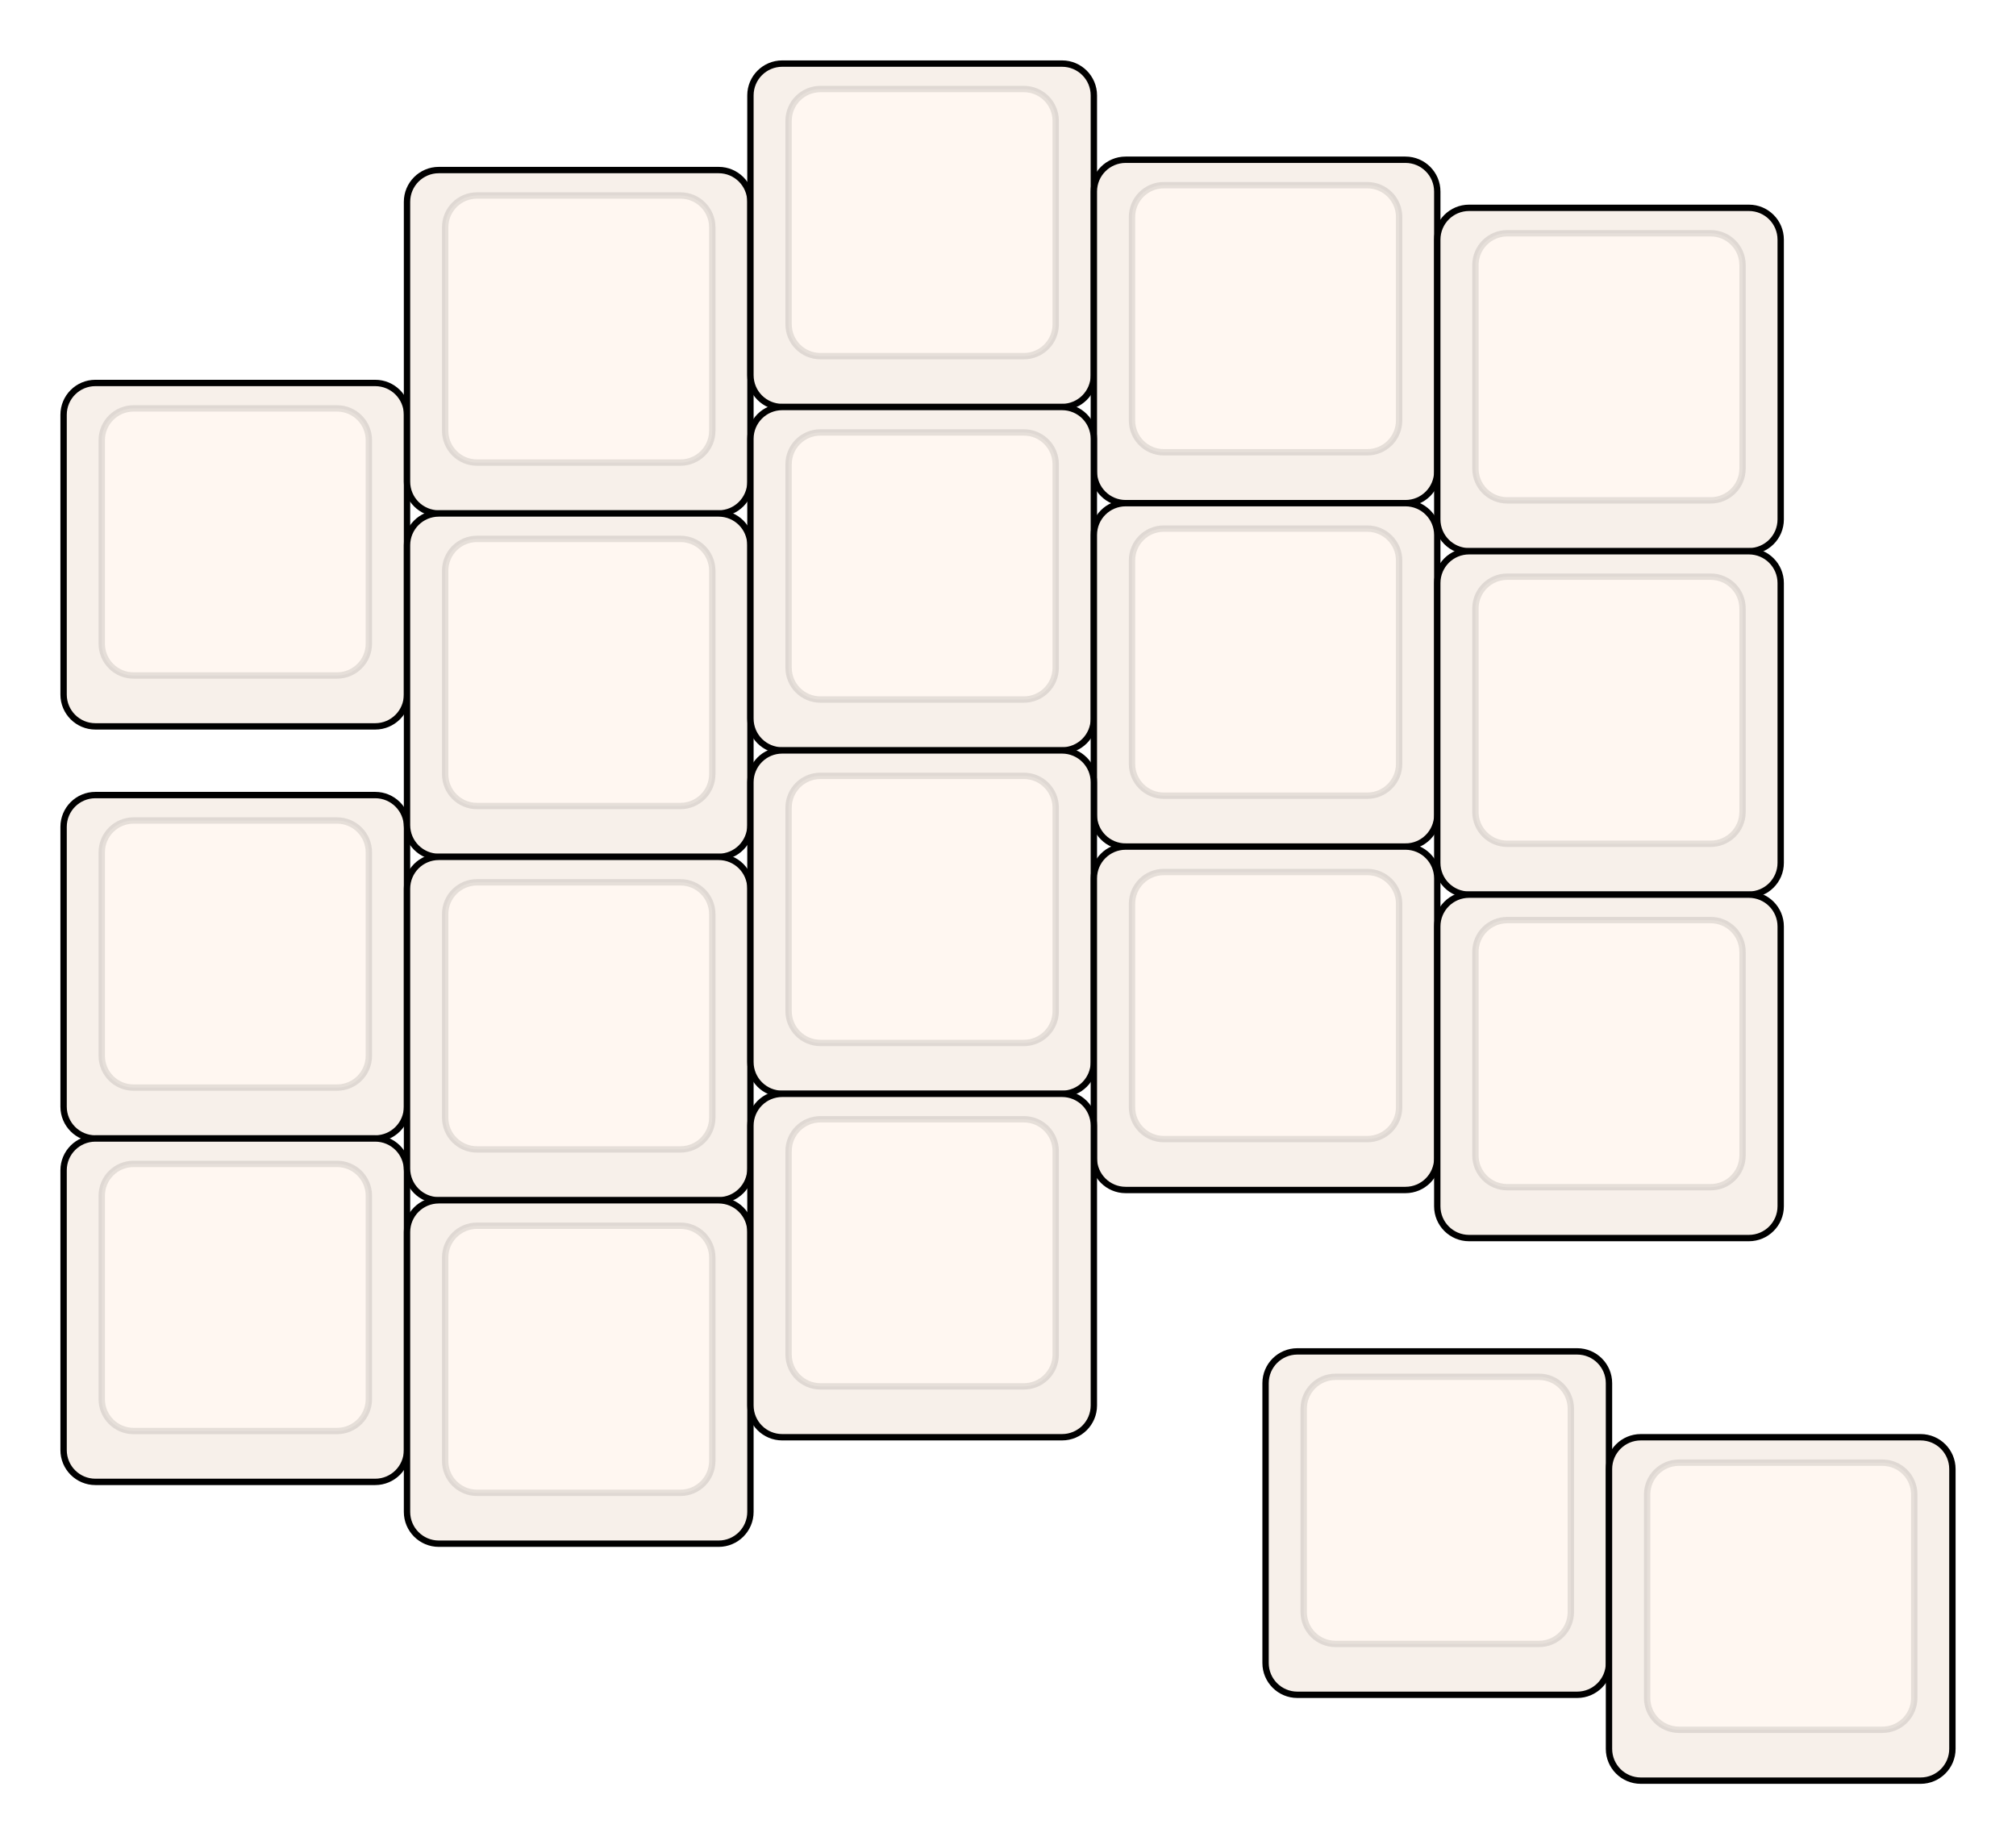
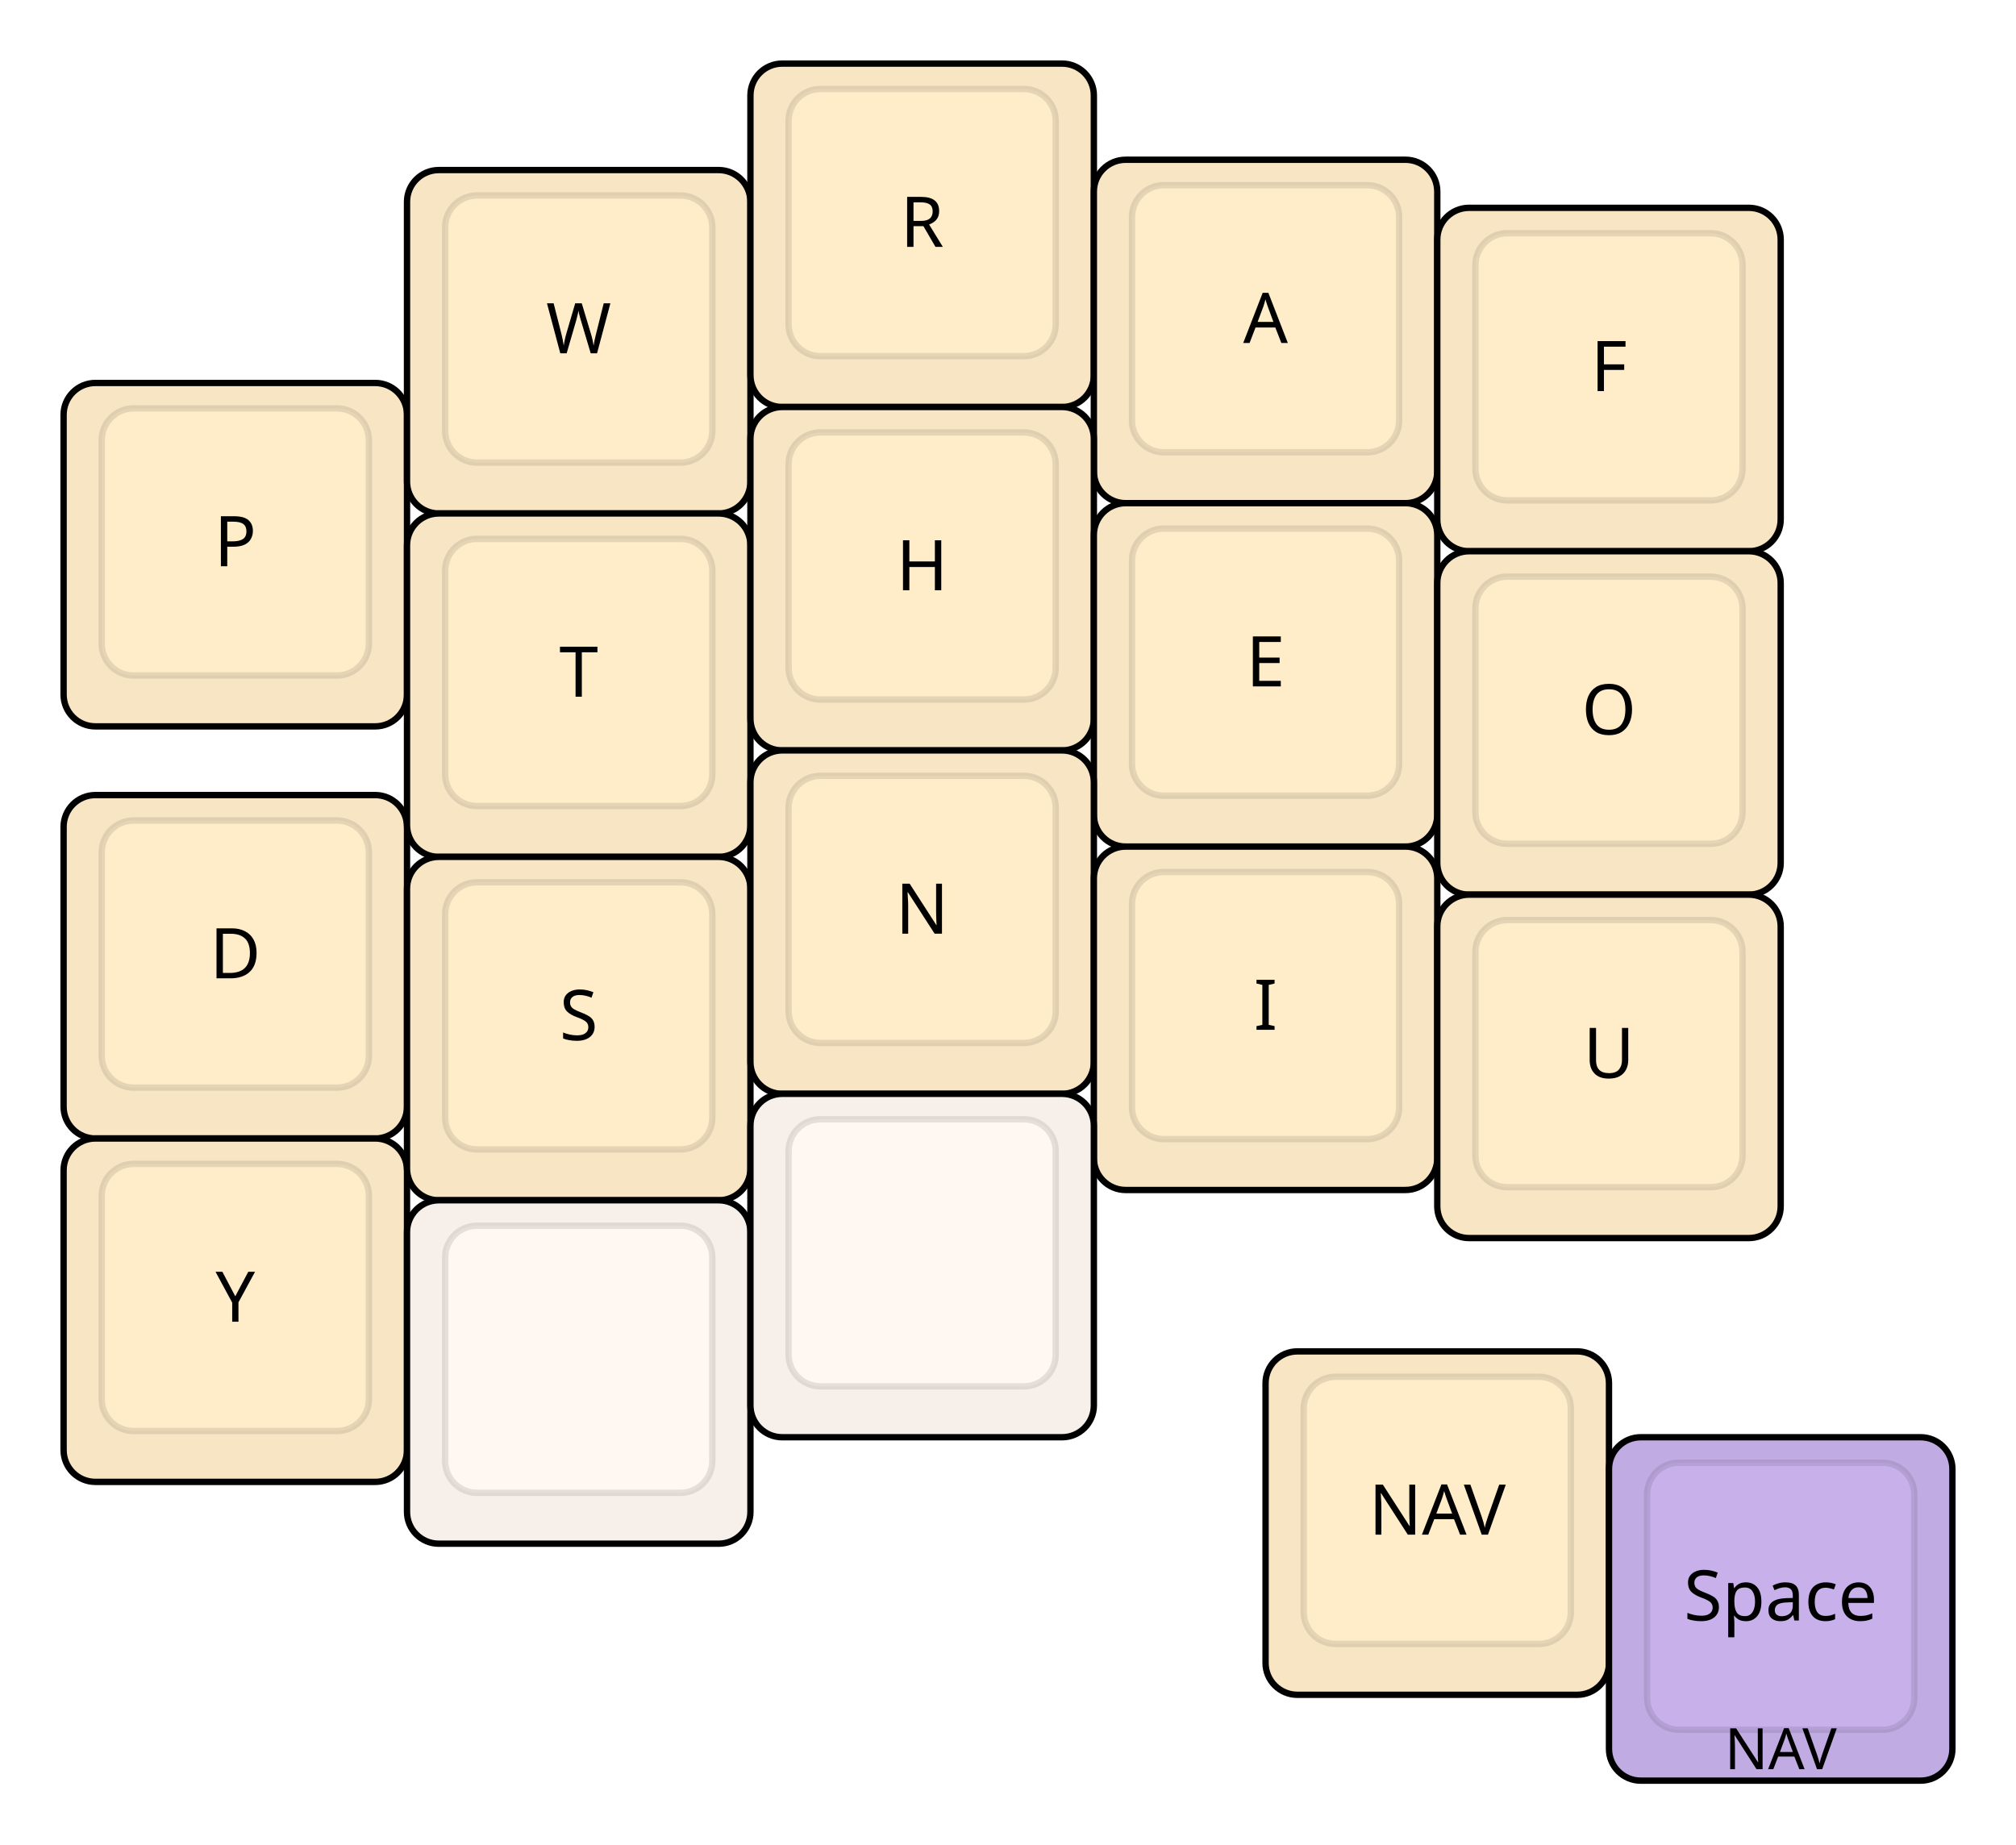
<svg xmlns="http://www.w3.org/2000/svg" width="317px" class="keymap leftie" height="290x" viewBox="0 0 317 290">
  <style type="text/css">
    .keycap .border { stroke: black; stroke-width: 1; }
    .keycap .inner.border { stroke: rgba(0,0,0,.1); }
    .keycap { font-family: sans-serif; font-size: 11px }
    .keycap .sub { font-size: 9px }
    .combos .keycap { font-size: 8px }
  </style>
-   <g class="keycap blank">
-     <rect x="10" y="60.22" width="54" height="54" rx="5" fill="#f7f0ea" class="outer border" />
-     <rect x="16" y="64.22" width="42" height="42" rx="5" fill="#fff7f1" class="inner border" />
+   <g class="keycap default">
+     <rect x="10" y="60.22" width="54" height="54" rx="5" fill="#f7e5c3" class="outer border" />
+     <rect x="16" y="64.22" width="42" height="42" rx="5" fill="#ffecc9" class="inner border" />
+     <text x="37" y="85.22" text-anchor="middle" dominant-baseline="middle" class="main">
+       <tspan x="37" dy="0">P</tspan>
+     </text>
  </g>
-   <g class="keycap blank">
-     <rect x="64" y="26.74" width="54" height="54" rx="5" fill="#f7f0ea" class="outer border" />
-     <rect x="70" y="30.74" width="42" height="42" rx="5" fill="#fff7f1" class="inner border" />
+   <g class="keycap default">
+     <rect x="64" y="26.74" width="54" height="54" rx="5" fill="#f7e5c3" class="outer border" />
+     <rect x="70" y="30.74" width="42" height="42" rx="5" fill="#ffecc9" class="inner border" />
+     <text x="91" y="51.74" text-anchor="middle" dominant-baseline="middle" class="main">
+       <tspan x="91" dy="0">W</tspan>
+     </text>
  </g>
-   <g class="keycap blank">
-     <rect x="118" y="10" width="54" height="54" rx="5" fill="#f7f0ea" class="outer border" />
-     <rect x="124" y="14" width="42" height="42" rx="5" fill="#fff7f1" class="inner border" />
+   <g class="keycap default">
+     <rect x="118" y="10" width="54" height="54" rx="5" fill="#f7e5c3" class="outer border" />
+     <rect x="124" y="14" width="42" height="42" rx="5" fill="#ffecc9" class="inner border" />
+     <text x="145" y="35" text-anchor="middle" dominant-baseline="middle" class="main">
+       <tspan x="145" dy="0">R</tspan>
+     </text>
  </g>
-   <g class="keycap blank">
-     <rect x="172" y="25.12" width="54" height="54" rx="5" fill="#f7f0ea" class="outer border" />
-     <rect x="178" y="29.12" width="42" height="42" rx="5" fill="#fff7f1" class="inner border" />
+   <g class="keycap default">
+     <rect x="172" y="25.12" width="54" height="54" rx="5" fill="#f7e5c3" class="outer border" />
+     <rect x="178" y="29.12" width="42" height="42" rx="5" fill="#ffecc9" class="inner border" />
+     <text x="199" y="50.12" text-anchor="middle" dominant-baseline="middle" class="main">
+       <tspan x="199" dy="0">A</tspan>
+     </text>
  </g>
-   <g class="keycap blank">
-     <rect x="226" y="32.68" width="54" height="54" rx="5" fill="#f7f0ea" class="outer border" />
-     <rect x="232" y="36.68" width="42" height="42" rx="5" fill="#fff7f1" class="inner border" />
+   <g class="keycap default">
+     <rect x="226" y="32.68" width="54" height="54" rx="5" fill="#f7e5c3" class="outer border" />
+     <rect x="232" y="36.68" width="42" height="42" rx="5" fill="#ffecc9" class="inner border" />
+     <text x="253" y="57.68" text-anchor="middle" dominant-baseline="middle" class="main">
+       <tspan x="253" dy="0">F</tspan>
+     </text>
  </g>
-   <g class="keycap blank">
-     <rect x="10" y="125.02" width="54" height="54" rx="5" fill="#f7f0ea" class="outer border" />
-     <rect x="16" y="129.02" width="42" height="42" rx="5" fill="#fff7f1" class="inner border" />
+   <g class="keycap default">
+     <rect x="10" y="125.02" width="54" height="54" rx="5" fill="#f7e5c3" class="outer border" />
+     <rect x="16" y="129.02" width="42" height="42" rx="5" fill="#ffecc9" class="inner border" />
+     <text x="37" y="150.02" text-anchor="middle" dominant-baseline="middle" class="main">
+       <tspan x="37" dy="0">D</tspan>
+     </text>
  </g>
-   <g class="keycap blank">
-     <rect x="64" y="80.74" width="54" height="54" rx="5" fill="#f7f0ea" class="outer border" />
-     <rect x="70" y="84.74" width="42" height="42" rx="5" fill="#fff7f1" class="inner border" />
+   <g class="keycap default">
+     <rect x="64" y="80.74" width="54" height="54" rx="5" fill="#f7e5c3" class="outer border" />
+     <rect x="70" y="84.74" width="42" height="42" rx="5" fill="#ffecc9" class="inner border" />
+     <text x="91" y="105.74" text-anchor="middle" dominant-baseline="middle" class="main">
+       <tspan x="91" dy="0">T</tspan>
+     </text>
  </g>
-   <g class="keycap blank">
-     <rect x="118" y="64" width="54" height="54" rx="5" fill="#f7f0ea" class="outer border" />
-     <rect x="124" y="68" width="42" height="42" rx="5" fill="#fff7f1" class="inner border" />
+   <g class="keycap default">
+     <rect x="118" y="64" width="54" height="54" rx="5" fill="#f7e5c3" class="outer border" />
+     <rect x="124" y="68" width="42" height="42" rx="5" fill="#ffecc9" class="inner border" />
+     <text x="145" y="89" text-anchor="middle" dominant-baseline="middle" class="main">
+       <tspan x="145" dy="0">H</tspan>
+     </text>
  </g>
-   <g class="keycap blank">
-     <rect x="172" y="79.12" width="54" height="54" rx="5" fill="#f7f0ea" class="outer border" />
-     <rect x="178" y="83.12" width="42" height="42" rx="5" fill="#fff7f1" class="inner border" />
+   <g class="keycap default">
+     <rect x="172" y="79.12" width="54" height="54" rx="5" fill="#f7e5c3" class="outer border" />
+     <rect x="178" y="83.12" width="42" height="42" rx="5" fill="#ffecc9" class="inner border" />
+     <text x="199" y="104.12" text-anchor="middle" dominant-baseline="middle" class="main">
+       <tspan x="199" dy="0">E</tspan>
+     </text>
  </g>
-   <g class="keycap blank">
-     <rect x="226" y="86.68" width="54" height="54" rx="5" fill="#f7f0ea" class="outer border" />
-     <rect x="232" y="90.68" width="42" height="42" rx="5" fill="#fff7f1" class="inner border" />
+   <g class="keycap default">
+     <rect x="226" y="86.68" width="54" height="54" rx="5" fill="#f7e5c3" class="outer border" />
+     <rect x="232" y="90.68" width="42" height="42" rx="5" fill="#ffecc9" class="inner border" />
+     <text x="253" y="111.68" text-anchor="middle" dominant-baseline="middle" class="main">
+       <tspan x="253" dy="0">O</tspan>
+     </text>
  </g>
-   <g class="keycap blank">
-     <rect x="10" y="179.02" width="54" height="54" rx="5" fill="#f7f0ea" class="outer border" />
-     <rect x="16" y="183.02" width="42" height="42" rx="5" fill="#fff7f1" class="inner border" />
+   <g class="keycap default">
+     <rect x="10" y="179.02" width="54" height="54" rx="5" fill="#f7e5c3" class="outer border" />
+     <rect x="16" y="183.02" width="42" height="42" rx="5" fill="#ffecc9" class="inner border" />
+     <text x="37" y="204.02" text-anchor="middle" dominant-baseline="middle" class="main">
+       <tspan x="37" dy="0">Y</tspan>
+     </text>
  </g>
-   <g class="keycap blank">
-     <rect x="64" y="134.74" width="54" height="54" rx="5" fill="#f7f0ea" class="outer border" />
-     <rect x="70" y="138.74" width="42" height="42" rx="5" fill="#fff7f1" class="inner border" />
+   <g class="keycap default">
+     <rect x="64" y="134.74" width="54" height="54" rx="5" fill="#f7e5c3" class="outer border" />
+     <rect x="70" y="138.74" width="42" height="42" rx="5" fill="#ffecc9" class="inner border" />
+     <text x="91" y="159.74" text-anchor="middle" dominant-baseline="middle" class="main">
+       <tspan x="91" dy="0">S</tspan>
+     </text>
  </g>
-   <g class="keycap blank">
-     <rect x="118" y="118" width="54" height="54" rx="5" fill="#f7f0ea" class="outer border" />
-     <rect x="124" y="122" width="42" height="42" rx="5" fill="#fff7f1" class="inner border" />
+   <g class="keycap default">
+     <rect x="118" y="118" width="54" height="54" rx="5" fill="#f7e5c3" class="outer border" />
+     <rect x="124" y="122" width="42" height="42" rx="5" fill="#ffecc9" class="inner border" />
+     <text x="145" y="143" text-anchor="middle" dominant-baseline="middle" class="main">
+       <tspan x="145" dy="0">N</tspan>
+     </text>
  </g>
-   <g class="keycap blank">
-     <rect x="172" y="133.12" width="54" height="54" rx="5" fill="#f7f0ea" class="outer border" />
-     <rect x="178" y="137.12" width="42" height="42" rx="5" fill="#fff7f1" class="inner border" />
+   <g class="keycap default">
+     <rect x="172" y="133.12" width="54" height="54" rx="5" fill="#f7e5c3" class="outer border" />
+     <rect x="178" y="137.12" width="42" height="42" rx="5" fill="#ffecc9" class="inner border" />
+     <text x="199" y="158.12" text-anchor="middle" dominant-baseline="middle" class="main">
+       <tspan x="199" dy="0">I</tspan>
+     </text>
  </g>
-   <g class="keycap blank">
-     <rect x="226" y="140.68" width="54" height="54" rx="5" fill="#f7f0ea" class="outer border" />
-     <rect x="232" y="144.68" width="42" height="42" rx="5" fill="#fff7f1" class="inner border" />
+   <g class="keycap default">
+     <rect x="226" y="140.68" width="54" height="54" rx="5" fill="#f7e5c3" class="outer border" />
+     <rect x="232" y="144.68" width="42" height="42" rx="5" fill="#ffecc9" class="inner border" />
+     <text x="253" y="165.68" text-anchor="middle" dominant-baseline="middle" class="main">
+       <tspan x="253" dy="0">U</tspan>
+     </text>
  </g>
  <g class="keycap blank">
    <rect x="64" y="188.74" width="54" height="54" rx="5" fill="#f7f0ea" class="outer border" />
    <rect x="70" y="192.74" width="42" height="42" rx="5" fill="#fff7f1" class="inner border" />
  </g>
  <g class="keycap blank">
    <rect x="118" y="172" width="54" height="54" rx="5" fill="#f7f0ea" class="outer border" />
    <rect x="124" y="176" width="42" height="42" rx="5" fill="#fff7f1" class="inner border" />
  </g>
-   <g class="keycap blank">
-     <rect x="199" y="212.5" width="54" height="54" rx="5" fill="#f7f0ea" class="outer border" />
-     <rect x="205" y="216.5" width="42" height="42" rx="5" fill="#fff7f1" class="inner border" />
+   <g class="keycap default">
+     <rect x="199" y="212.5" width="54" height="54" rx="5" fill="#f7e5c3" class="outer border" />
+     <rect x="205" y="216.5" width="42" height="42" rx="5" fill="#ffecc9" class="inner border" />
+     <text x="226" y="237.5" text-anchor="middle" dominant-baseline="middle" class="main">
+       <tspan x="226" dy="0">NAV</tspan>
+     </text>
  </g>
-   <g class="keycap blank">
-     <rect x="253" y="226" width="54" height="54" rx="5" fill="#f7f0ea" class="outer border" />
-     <rect x="259" y="230" width="42" height="42" rx="5" fill="#fff7f1" class="inner border" />
+   <g class="keycap layer_down">
+     <rect x="253" y="226" width="54" height="54" rx="5" fill="#c1abe3" class="outer border" />
+     <rect x="259" y="230" width="42" height="42" rx="5" fill="#c8b1eb" class="inner border" />
+     <text x="280" y="251" text-anchor="middle" dominant-baseline="middle" class="main">
+       <tspan x="280" dy="0">Space</tspan>
+     </text>
+     <text x="280" y="278.2" text-anchor="middle" class="sub">NAV</text>
  </g>
</svg>
